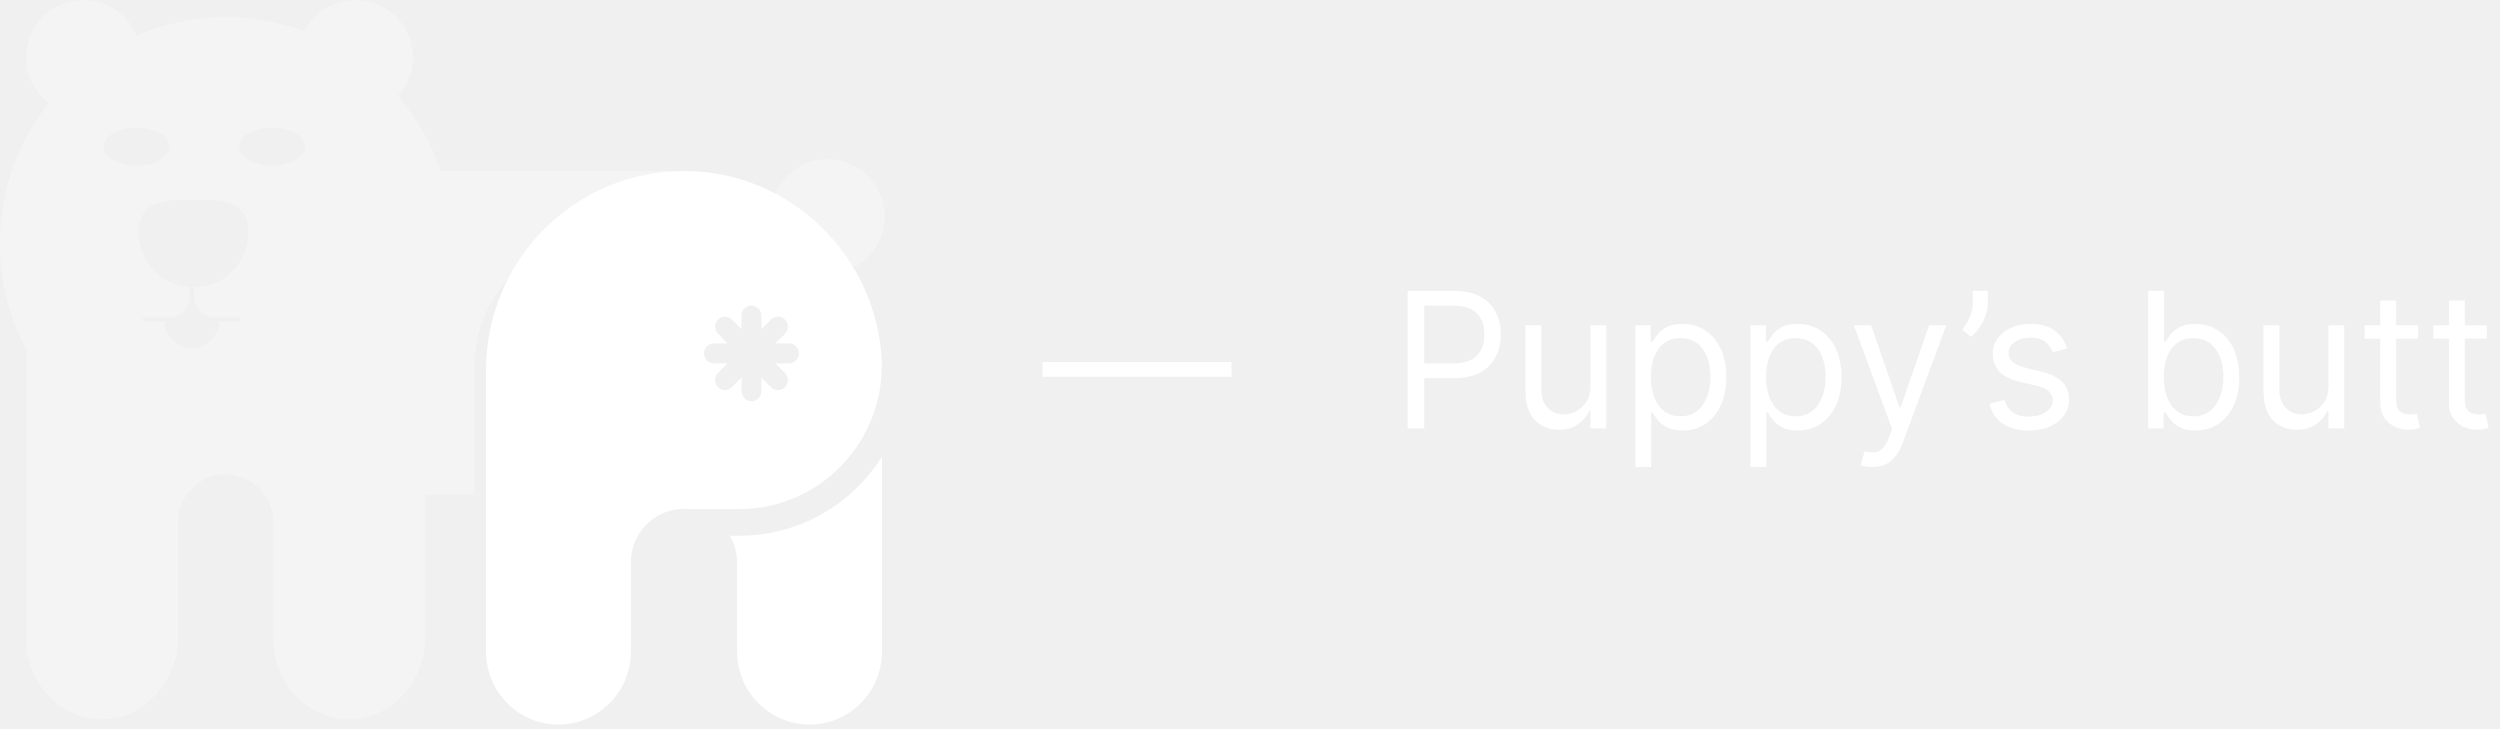
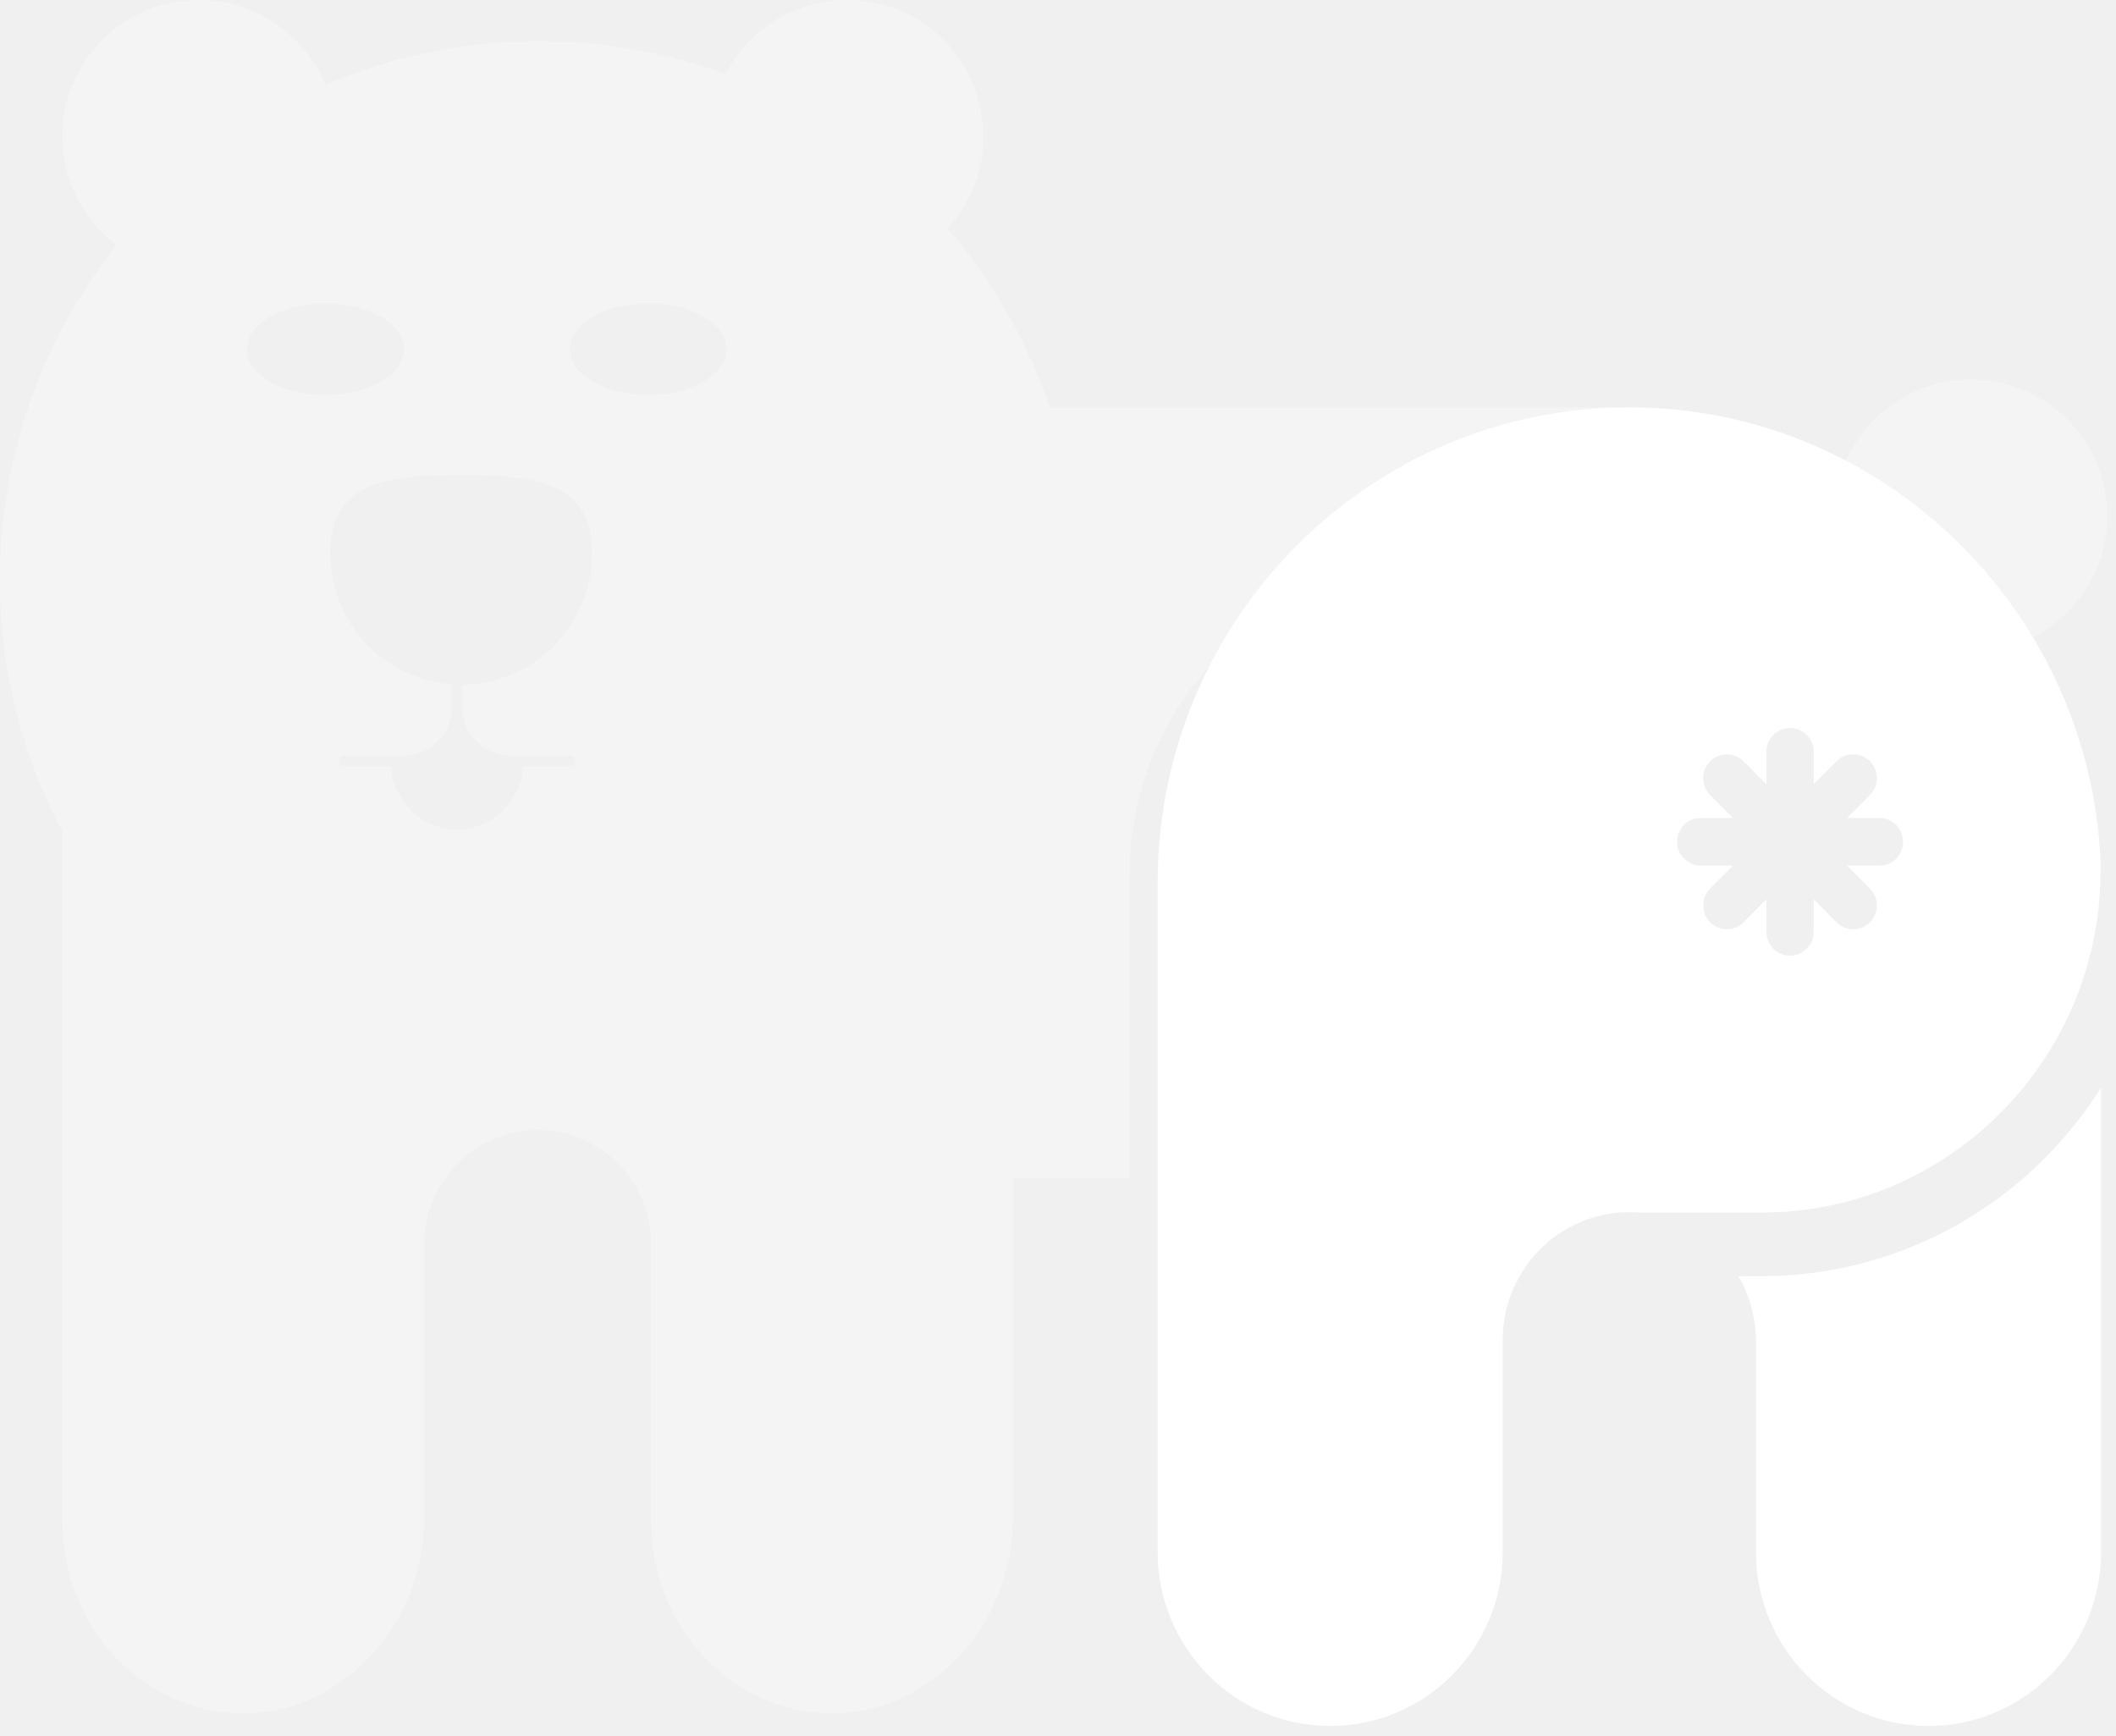
- <svg xmlns="http://www.w3.org/2000/svg" width="470" height="137" viewBox="0 0 470 137" fill="none">
-   <path d="M231.524 68.065V70.841H195.989V68.065H231.524ZM264.637 80.533V54.689H273.369C275.397 54.689 277.054 55.055 278.341 55.786C279.637 56.51 280.596 57.49 281.219 58.727C281.841 59.964 282.152 61.343 282.152 62.866C282.152 64.389 281.841 65.772 281.219 67.018C280.604 68.263 279.654 69.255 278.367 69.996C277.08 70.728 275.431 71.094 273.42 71.094H267.161V68.317H273.319C274.707 68.317 275.822 68.078 276.663 67.598C277.504 67.118 278.114 66.471 278.493 65.655C278.88 64.83 279.073 63.901 279.073 62.866C279.073 61.831 278.88 60.906 278.493 60.09C278.114 59.274 277.5 58.634 276.65 58.172C275.801 57.7 274.673 57.465 273.269 57.465H267.767V80.533H264.637ZM299.005 72.608V61.15H301.983V80.533H299.005V77.252H298.803C298.349 78.236 297.642 79.073 296.683 79.763C295.724 80.444 294.513 80.785 293.049 80.785C291.838 80.785 290.761 80.52 289.819 79.99C288.876 79.452 288.136 78.644 287.598 77.567C287.059 76.482 286.79 75.115 286.79 73.466V61.15H289.768V73.264C289.768 74.677 290.163 75.805 290.954 76.646C291.753 77.487 292.771 77.908 294.008 77.908C294.748 77.908 295.501 77.719 296.267 77.34C297.041 76.962 297.689 76.381 298.21 75.599C298.74 74.816 299.005 73.819 299.005 72.608ZM307.438 87.801V61.15H310.315V64.229H310.669C310.887 63.892 311.19 63.463 311.577 62.942C311.973 62.412 312.536 61.941 313.268 61.528C314.008 61.108 315.01 60.897 316.271 60.897C317.904 60.897 319.342 61.305 320.587 62.121C321.832 62.937 322.804 64.094 323.502 65.592C324.201 67.089 324.55 68.856 324.55 70.892C324.55 72.944 324.201 74.724 323.502 76.23C322.804 77.727 321.837 78.888 320.6 79.713C319.363 80.528 317.937 80.936 316.322 80.936C315.077 80.936 314.08 80.73 313.331 80.318C312.582 79.898 312.006 79.422 311.602 78.892C311.199 78.354 310.887 77.908 310.669 77.555H310.416V87.801H307.438ZM310.366 70.841C310.366 72.305 310.58 73.596 311.009 74.715C311.438 75.826 312.065 76.697 312.89 77.327C313.714 77.95 314.724 78.261 315.918 78.261C317.163 78.261 318.202 77.933 319.035 77.277C319.876 76.612 320.507 75.721 320.928 74.602C321.357 73.474 321.572 72.221 321.572 70.841C321.572 69.478 321.361 68.25 320.941 67.156C320.528 66.054 319.902 65.184 319.06 64.544C318.227 63.897 317.18 63.573 315.918 63.573C314.707 63.573 313.689 63.88 312.864 64.494C312.04 65.1 311.417 65.949 310.997 67.043C310.576 68.128 310.366 69.394 310.366 70.841ZM329.093 87.801V61.15H331.97V64.229H332.323C332.542 63.892 332.845 63.463 333.232 62.942C333.627 62.412 334.191 61.941 334.923 61.528C335.663 61.108 336.664 60.897 337.926 60.897C339.558 60.897 340.997 61.305 342.242 62.121C343.487 62.937 344.458 64.094 345.157 65.592C345.855 67.089 346.204 68.856 346.204 70.892C346.204 72.944 345.855 74.724 345.157 76.23C344.458 77.727 343.491 78.888 342.254 79.713C341.018 80.528 339.592 80.936 337.976 80.936C336.731 80.936 335.734 80.73 334.986 80.318C334.237 79.898 333.661 79.422 333.257 78.892C332.853 78.354 332.542 77.908 332.323 77.555H332.071V87.801H329.093ZM332.02 70.841C332.02 72.305 332.235 73.596 332.664 74.715C333.093 75.826 333.72 76.697 334.544 77.327C335.368 77.95 336.378 78.261 337.573 78.261C338.818 78.261 339.857 77.933 340.69 77.277C341.531 76.612 342.162 75.721 342.582 74.602C343.011 73.474 343.226 72.221 343.226 70.841C343.226 69.478 343.016 68.25 342.595 67.156C342.183 66.054 341.556 65.184 340.715 64.544C339.882 63.897 338.835 63.573 337.573 63.573C336.361 63.573 335.343 63.88 334.519 64.494C333.694 65.1 333.072 65.949 332.651 67.043C332.23 68.128 332.02 69.394 332.02 70.841ZM351.971 87.801C351.466 87.801 351.016 87.759 350.621 87.675C350.225 87.599 349.952 87.524 349.801 87.448L350.558 84.823C351.281 85.008 351.921 85.076 352.476 85.025C353.031 84.975 353.523 84.727 353.952 84.281C354.39 83.843 354.789 83.132 355.151 82.148L355.706 80.634L348.539 61.15H351.769L357.12 76.596H357.322L362.672 61.15H365.903L357.675 83.359C357.305 84.361 356.846 85.189 356.299 85.845C355.753 86.51 355.117 87.002 354.394 87.322C353.679 87.641 352.871 87.801 351.971 87.801ZM373.708 54.689V56.96C373.708 57.65 373.581 58.386 373.329 59.169C373.085 59.942 372.723 60.695 372.244 61.427C371.773 62.151 371.201 62.782 370.528 63.32L368.912 62.008C369.442 61.251 369.901 60.464 370.288 59.648C370.683 58.824 370.881 57.944 370.881 57.011V54.689H373.708ZM388.63 65.491L385.954 66.248C385.786 65.802 385.538 65.369 385.21 64.948C384.89 64.519 384.453 64.166 383.898 63.888C383.342 63.61 382.631 63.472 381.765 63.472C380.579 63.472 379.59 63.745 378.799 64.292C378.017 64.83 377.626 65.516 377.626 66.349C377.626 67.089 377.895 67.674 378.433 68.103C378.972 68.532 379.813 68.889 380.957 69.175L383.834 69.882C385.567 70.303 386.859 70.946 387.709 71.813C388.558 72.671 388.983 73.777 388.983 75.132C388.983 76.242 388.663 77.235 388.024 78.11C387.393 78.985 386.51 79.675 385.374 80.179C384.238 80.684 382.917 80.936 381.412 80.936C379.435 80.936 377.798 80.507 376.503 79.649C375.207 78.791 374.387 77.538 374.042 75.889L376.869 75.182C377.138 76.225 377.647 77.008 378.396 77.529C379.153 78.051 380.141 78.312 381.361 78.312C382.749 78.312 383.851 78.017 384.667 77.428C385.492 76.831 385.904 76.116 385.904 75.283C385.904 74.61 385.668 74.046 385.197 73.592C384.726 73.129 384.003 72.784 383.027 72.557L379.796 71.8C378.021 71.38 376.717 70.728 375.884 69.844C375.06 68.953 374.648 67.838 374.648 66.5C374.648 65.406 374.955 64.439 375.569 63.598C376.191 62.757 377.037 62.096 378.105 61.617C379.182 61.137 380.402 60.897 381.765 60.897C383.683 60.897 385.189 61.318 386.283 62.159C387.385 63.001 388.167 64.111 388.63 65.491ZM403.864 80.533V54.689H406.842V64.229H407.095C407.313 63.892 407.616 63.463 408.003 62.942C408.399 62.412 408.962 61.941 409.694 61.528C410.435 61.108 411.436 60.897 412.698 60.897C414.33 60.897 415.768 61.305 417.013 62.121C418.258 62.937 419.23 64.094 419.928 65.592C420.627 67.089 420.976 68.856 420.976 70.892C420.976 72.944 420.627 74.724 419.928 76.23C419.23 77.727 418.263 78.888 417.026 79.713C415.789 80.528 414.363 80.936 412.748 80.936C411.503 80.936 410.506 80.73 409.757 80.318C409.009 79.898 408.432 79.422 408.029 78.892C407.625 78.354 407.313 77.908 407.095 77.555H406.741V80.533H403.864ZM406.792 70.841C406.792 72.305 407.006 73.596 407.435 74.715C407.865 75.826 408.491 76.697 409.316 77.327C410.14 77.95 411.15 78.261 412.344 78.261C413.589 78.261 414.628 77.933 415.461 77.277C416.303 76.612 416.933 75.721 417.354 74.602C417.783 73.474 417.998 72.221 417.998 70.841C417.998 69.478 417.787 68.25 417.367 67.156C416.955 66.054 416.328 65.184 415.486 64.544C414.654 63.897 413.606 63.573 412.344 63.573C411.133 63.573 410.115 63.88 409.29 64.494C408.466 65.1 407.843 65.949 407.423 67.043C407.002 68.128 406.792 69.394 406.792 70.841ZM437.747 72.608V61.15H440.725V80.533H437.747V77.252H437.545C437.09 78.236 436.384 79.073 435.425 79.763C434.466 80.444 433.254 80.785 431.79 80.785C430.579 80.785 429.502 80.52 428.56 79.99C427.618 79.452 426.877 78.644 426.339 77.567C425.801 76.482 425.531 75.115 425.531 73.466V61.15H428.509V73.264C428.509 74.677 428.905 75.805 429.696 76.646C430.495 77.487 431.513 77.908 432.749 77.908C433.49 77.908 434.243 77.719 435.008 77.34C435.782 76.962 436.43 76.381 436.952 75.599C437.482 74.816 437.747 73.819 437.747 72.608ZM454.609 61.15V63.673H444.564V61.15H454.609ZM447.492 56.506H450.47V74.98C450.47 75.822 450.592 76.453 450.836 76.873C451.088 77.285 451.408 77.563 451.795 77.706C452.19 77.841 452.607 77.908 453.044 77.908C453.372 77.908 453.642 77.891 453.852 77.858C454.062 77.815 454.23 77.782 454.357 77.757L454.962 80.432C454.76 80.507 454.479 80.583 454.117 80.659C453.755 80.743 453.297 80.785 452.741 80.785C451.9 80.785 451.076 80.604 450.268 80.243C449.469 79.881 448.804 79.33 448.274 78.589C447.753 77.849 447.492 76.915 447.492 75.788V56.506ZM467.518 61.15V63.673H457.474V61.15H467.518ZM460.401 56.506H463.379V74.98C463.379 75.822 463.501 76.453 463.745 76.873C463.998 77.285 464.317 77.563 464.704 77.706C465.1 77.841 465.516 77.908 465.954 77.908C466.282 77.908 466.551 77.891 466.761 77.858C466.972 77.815 467.14 77.782 467.266 77.757L467.872 80.432C467.67 80.507 467.388 80.583 467.026 80.659C466.665 80.743 466.206 80.785 465.651 80.785C464.81 80.785 463.985 80.604 463.177 80.243C462.378 79.881 461.714 79.33 461.184 78.589C460.662 77.849 460.401 76.915 460.401 75.788V56.506Z" fill="white" />
+ <svg xmlns="http://www.w3.org/2000/svg" width="167" height="137" viewBox="0 0 167 137" fill="none">
  <path d="M165.819 85.844V122.496C165.819 130.072 159.721 136.215 152.203 136.215C148.442 136.215 145.038 134.679 142.575 132.197C140.111 129.715 138.586 126.285 138.586 122.496V105.901C138.586 104.019 138.082 102.242 137.199 100.715H139.031C144.586 100.715 149.812 99.267 154.356 96.728C159.018 94.122 162.967 90.366 165.819 85.844Z" fill="white" />
  <path d="M128.666 32.147C148.561 32.184 164.892 48.134 165.781 67.956V68.701C165.781 69.021 165.776 69.34 165.764 69.657C165.264 84.101 153.465 95.697 139.031 95.697H129.361C129.286 95.689 129.213 95.686 129.138 95.684C129.131 95.682 129.123 95.682 129.116 95.682C128.999 95.674 128.88 95.67 128.761 95.668C128.254 95.661 127.754 95.69 127.265 95.757C127.2 95.765 127.135 95.772 127.07 95.786C127.064 95.786 127.058 95.788 127.052 95.788C127.004 95.793 126.957 95.801 126.911 95.811C126.895 95.813 126.882 95.817 126.867 95.819C126.779 95.832 126.692 95.849 126.606 95.867C126.52 95.884 126.431 95.902 126.347 95.923C126.33 95.927 126.313 95.932 126.295 95.936C126.039 95.994 125.784 96.066 125.537 96.147C125.449 96.176 125.361 96.205 125.273 96.236C125.177 96.271 125.081 96.305 124.987 96.343C124.91 96.372 124.836 96.403 124.759 96.434C124.591 96.505 124.424 96.582 124.259 96.661C124.114 96.732 123.97 96.805 123.829 96.882C123.618 96.998 123.411 97.121 123.208 97.252C123.139 97.297 123.073 97.342 123.006 97.386C122.872 97.477 122.742 97.571 122.614 97.668H122.612C122.418 97.812 122.232 97.965 122.05 98.124C121.87 98.282 121.694 98.446 121.526 98.618C121.411 98.731 121.301 98.847 121.194 98.964C120.981 99.204 120.777 99.453 120.583 99.713C120.49 99.841 120.395 99.972 120.305 100.105C119.903 100.709 119.561 101.358 119.292 102.045C119.233 102.198 119.175 102.352 119.124 102.506C119.072 102.664 119.022 102.821 118.978 102.979C118.731 103.855 118.598 104.78 118.598 105.738V122.497C118.598 130.072 112.501 136.215 104.982 136.215C101.222 136.215 97.817 134.679 95.354 132.197C92.891 129.713 91.366 126.285 91.366 122.497V69.657C91.364 48.916 108.07 32.106 128.666 32.147ZM141.276 57.45C140.245 57.45 139.41 58.291 139.41 59.33V61.895L137.61 60.081C136.881 59.347 135.699 59.347 134.969 60.081C134.241 60.815 134.241 62.006 134.969 62.741L136.77 64.554H134.224C133.194 64.554 132.358 65.397 132.358 66.435C132.358 67.473 133.194 68.315 134.224 68.315H136.77L136.603 68.483L134.969 70.129C134.605 70.496 134.424 70.978 134.424 71.459C134.424 71.939 134.605 72.421 134.969 72.789C135.699 73.522 136.881 73.522 137.61 72.789L139.41 70.975V73.54C139.41 74.578 140.245 75.42 141.276 75.42C142.306 75.42 143.142 74.578 143.142 73.54V70.973L144.944 72.789C145.308 73.156 145.786 73.338 146.263 73.338C146.741 73.338 147.218 73.156 147.583 72.789C148.311 72.053 148.311 70.863 147.583 70.129L145.949 68.483L145.782 68.315H148.329C148.844 68.315 149.311 68.105 149.648 67.764C149.985 67.424 150.195 66.954 150.195 66.435C150.195 65.397 149.359 64.554 148.329 64.554H145.782L147.583 62.741C148.311 62.005 148.311 60.815 147.583 60.081C146.854 59.347 145.672 59.347 144.944 60.081L143.142 61.896V59.33C143.142 58.81 142.934 58.34 142.595 58.001C142.258 57.66 141.791 57.45 141.276 57.45Z" fill="white" />
  <g opacity="0.3">
    <circle cx="155.546" cy="40.711" r="10.758" fill="white" />
  </g>
  <path opacity="0.3" d="M66.85 0C72.791 0 77.607 4.817 77.607 10.758C77.607 13.562 76.533 16.114 74.775 18.029C78.306 22.129 81.069 26.91 82.839 32.148H127.079V44.531H113.584C100.088 44.531 89.147 55.472 89.147 68.968V92.971L79.941 92.97V119.793C79.941 128.19 73.471 135.276 65.562 135.215C61.665 135.184 58.139 133.495 55.578 130.776C52.995 128.035 51.398 124.244 51.398 120.061V98.185C51.398 93.214 47.384 89.187 42.437 89.186C37.486 89.186 33.475 93.217 33.475 98.185V119.793C33.475 128.19 27.004 135.276 19.096 135.215C15.198 135.184 11.673 133.495 9.111 130.776C6.528 128.035 4.931 124.244 4.931 120.061V65.66C1.785 59.725 1.5137e-05 52.957 0 45.772C0 35.784 3.443 26.601 9.206 19.343C6.609 17.379 4.931 14.264 4.931 10.758C4.931 4.816 9.748 0 15.69 0C20.202 0 24.062 2.779 25.66 6.718C30.834 4.479 36.539 3.237 42.534 3.237C47.715 3.237 52.679 4.164 57.27 5.86C59.053 2.382 62.672 0 66.85 0ZM36.393 37.506C30.681 37.506 26.051 37.919 26.051 43.653C26.051 49.137 30.284 53.624 35.648 54.007V55.819C35.648 57.922 33.944 59.627 31.842 59.627H27.176C26.942 59.627 26.753 59.816 26.753 60.05C26.753 60.283 26.942 60.474 27.176 60.474H30.987C30.876 60.72 30.843 61.003 30.924 61.301C31.584 63.722 33.639 65.489 36.072 65.489C38.505 65.489 40.56 63.722 41.22 61.301C41.301 61.003 41.268 60.72 41.156 60.474H44.968C45.201 60.474 45.391 60.283 45.391 60.05C45.39 59.816 45.201 59.627 44.968 59.627H40.302C38.199 59.627 36.495 57.922 36.495 55.819V54.034C42.16 53.979 46.735 49.354 46.735 43.653C46.735 37.919 42.104 37.506 36.393 37.506ZM25.673 23.943C22.244 23.943 19.465 25.561 19.465 27.557C19.465 29.552 22.244 31.169 25.673 31.169C29.101 31.169 31.881 29.552 31.881 27.557C31.881 25.561 29.102 23.943 25.673 23.943ZM51.152 23.943C47.724 23.943 44.944 25.561 44.944 27.557C44.945 29.552 47.724 31.169 51.152 31.169C54.581 31.169 57.36 29.552 57.36 27.557C57.36 25.561 54.581 23.943 51.152 23.943Z" fill="white" />
</svg>
